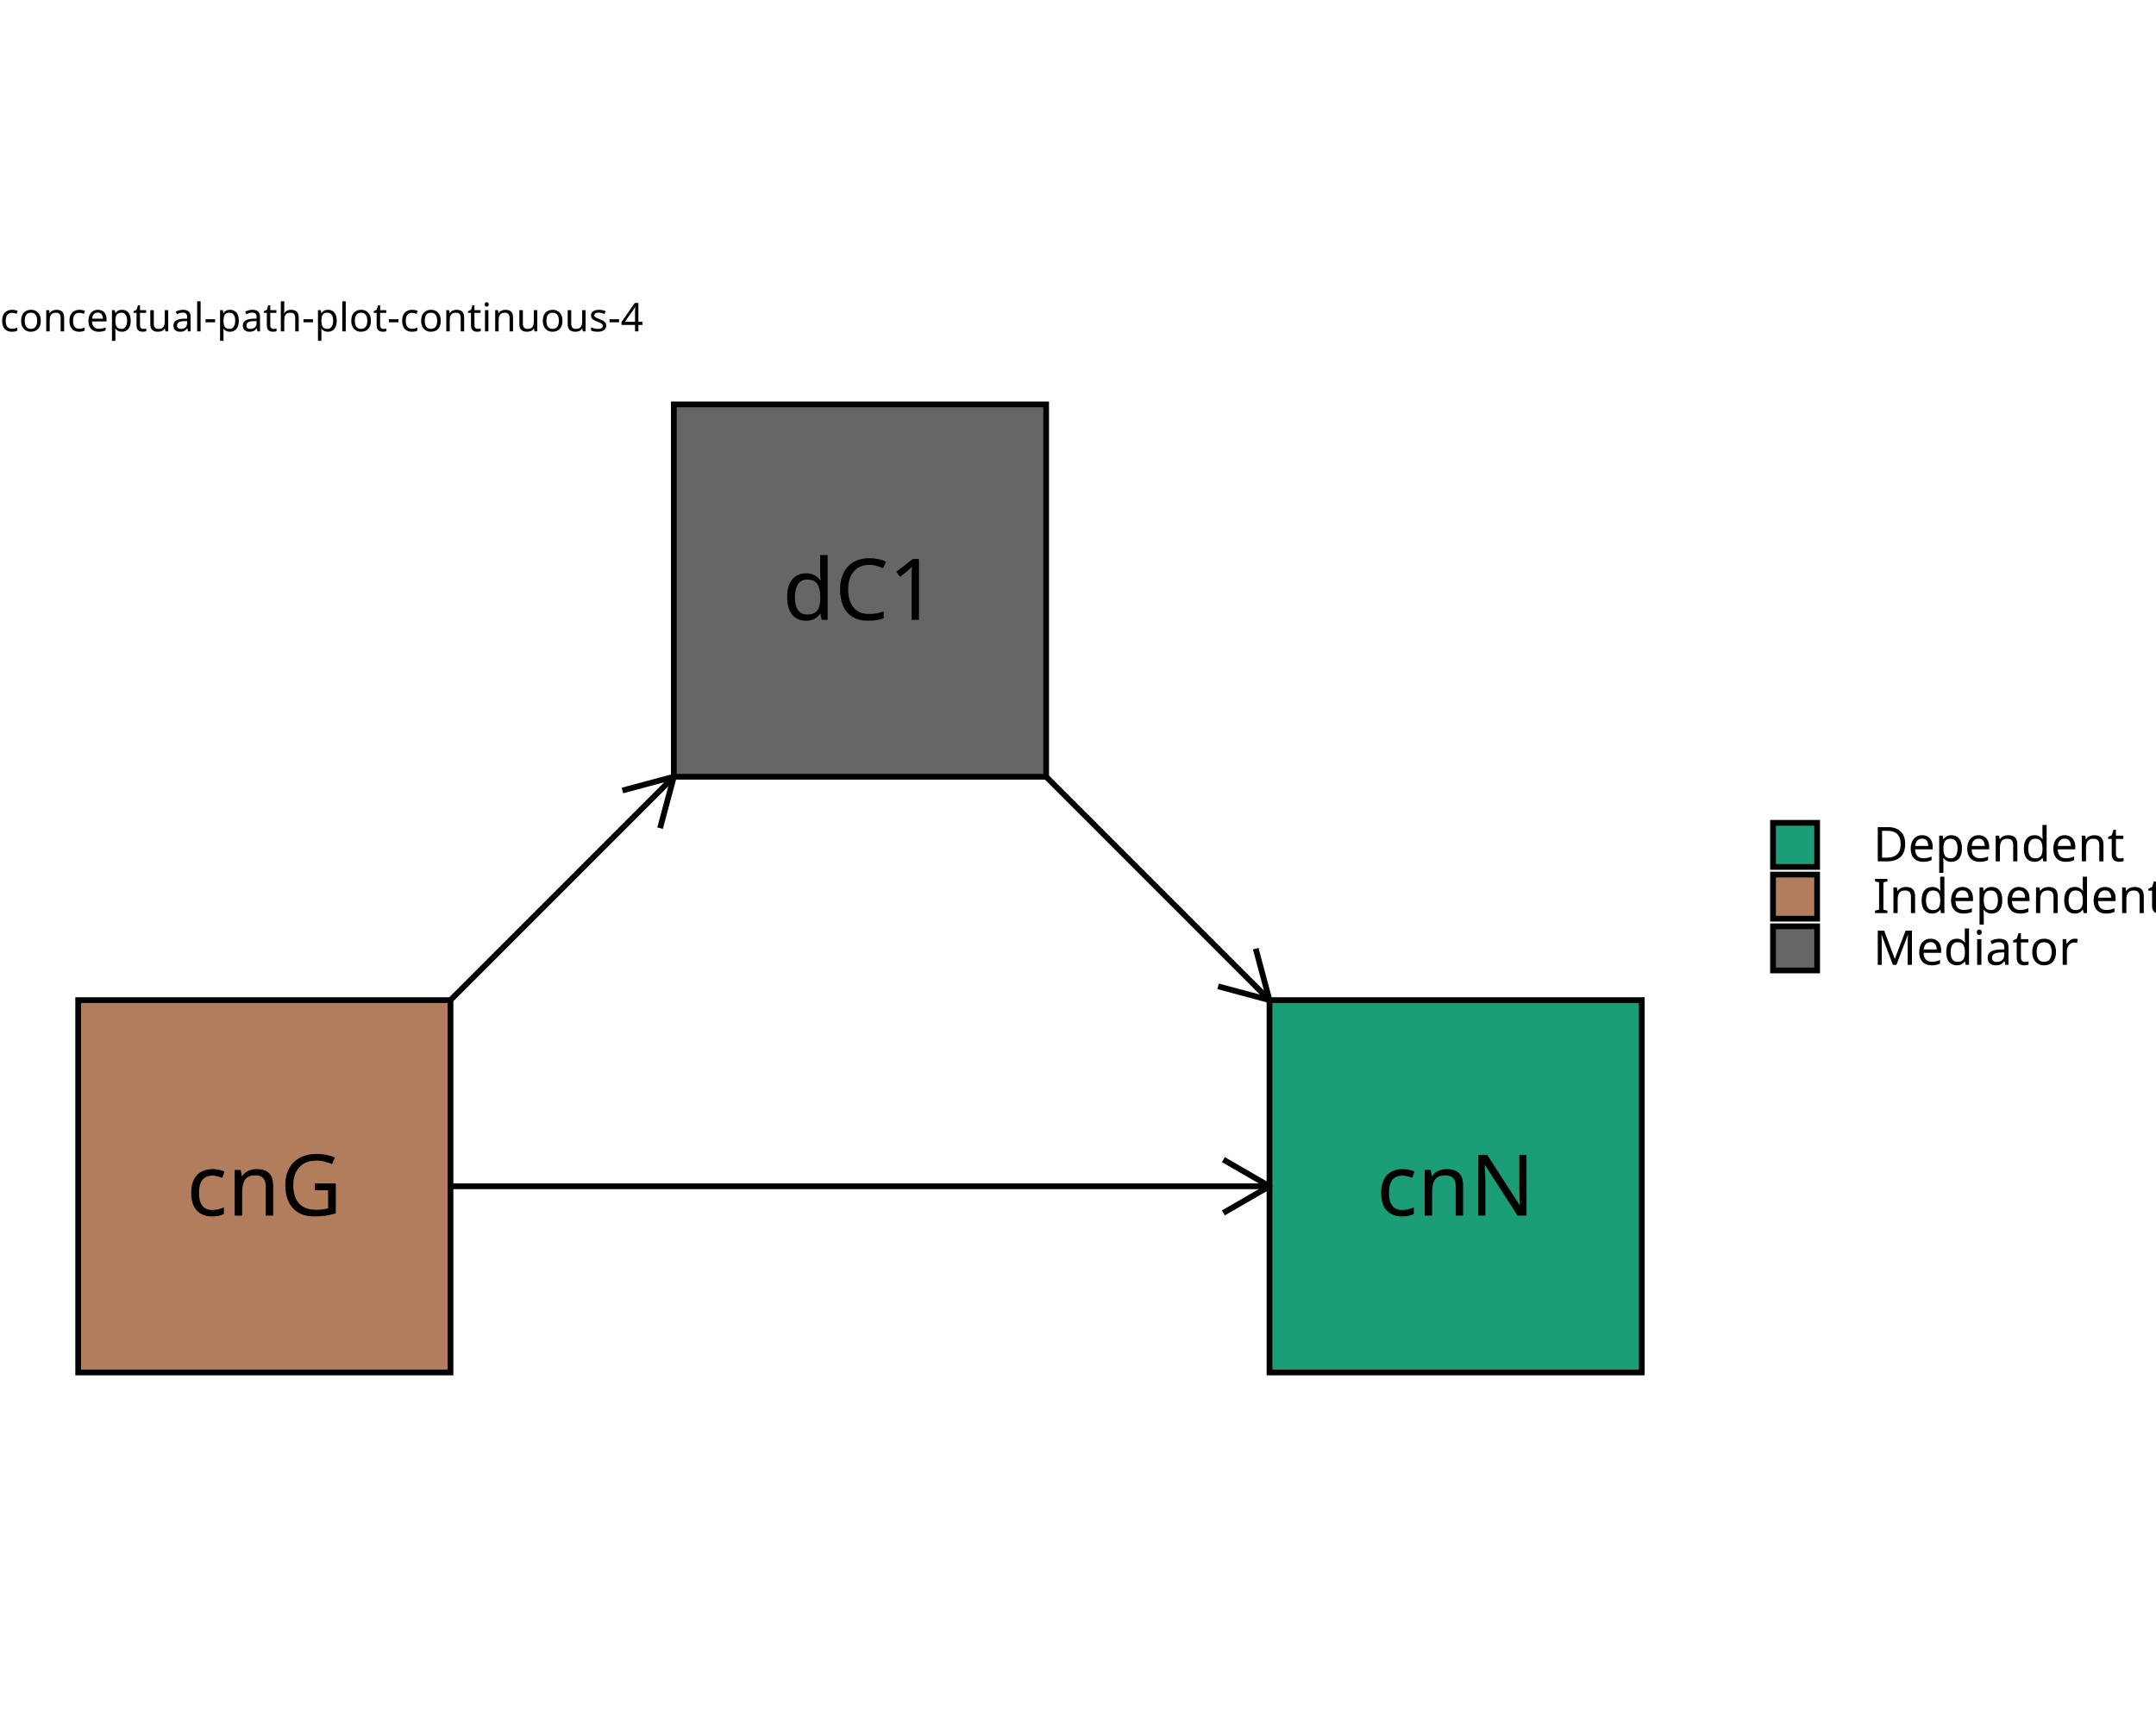
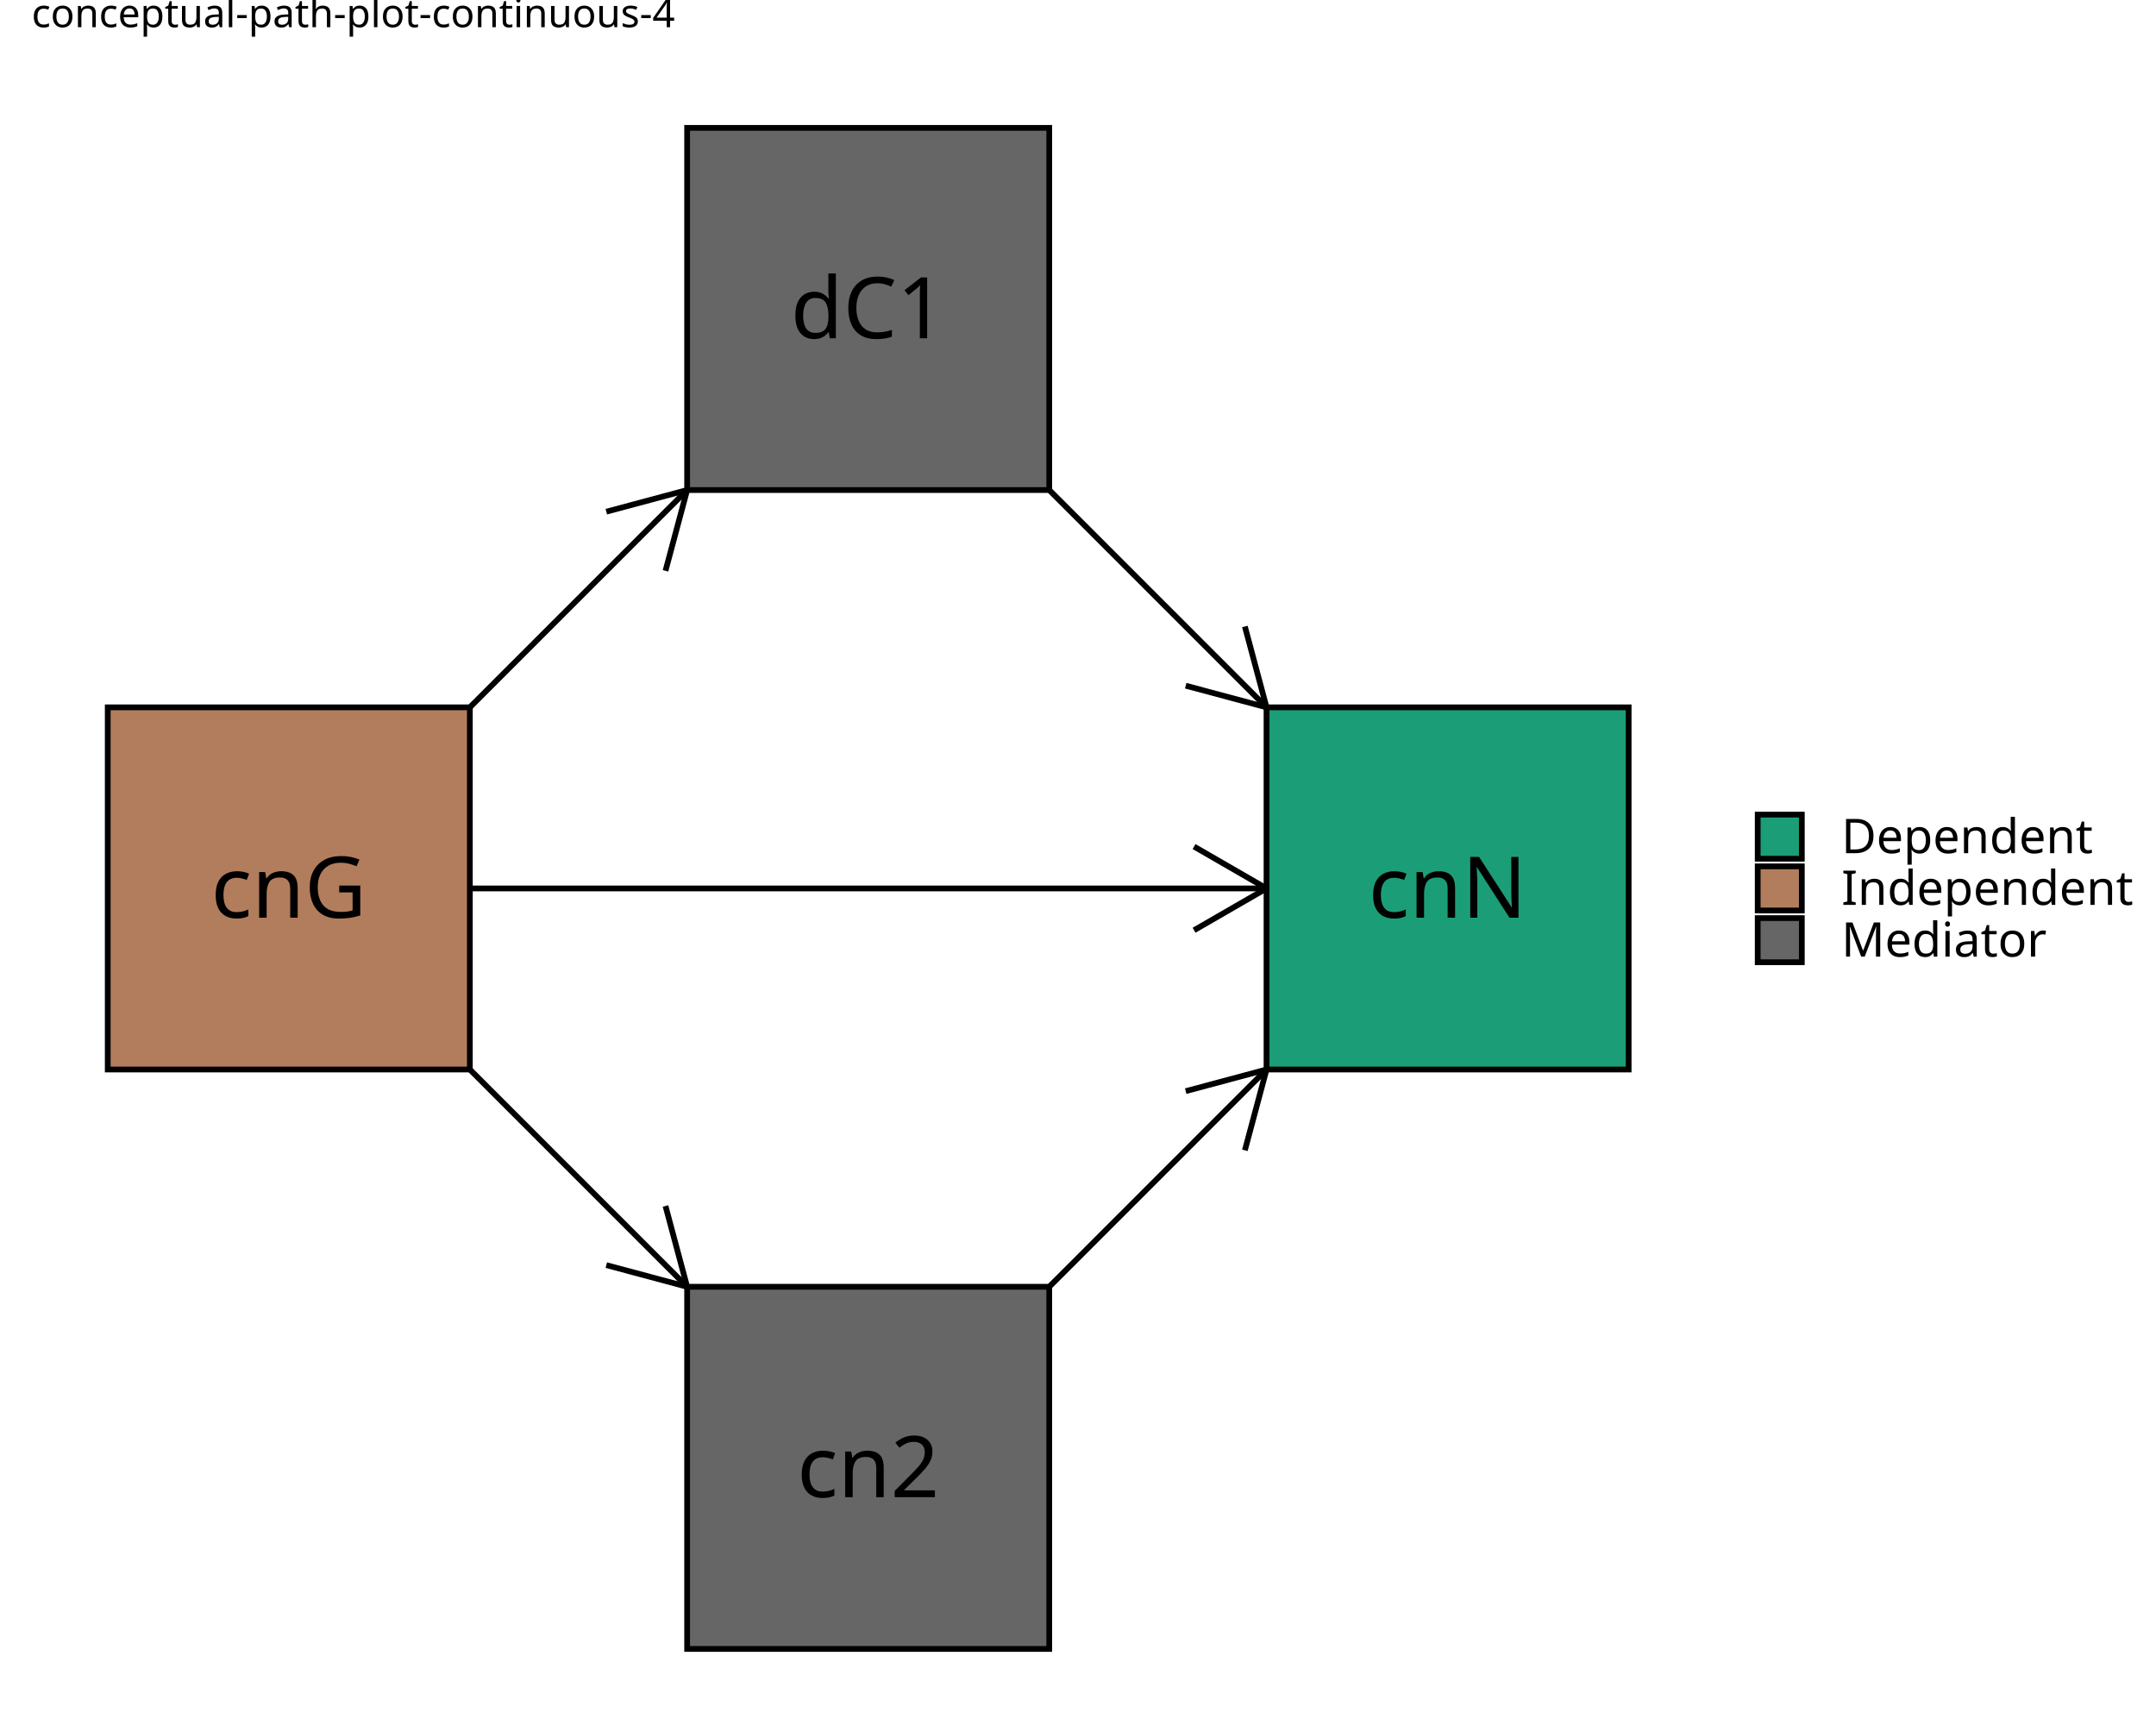
<svg xmlns="http://www.w3.org/2000/svg" class="svglite" data-engine-version="2.0" width="720.00pt" height="576.00pt" viewBox="0 0 720.00 576.00">
  <defs>
    <style type="text/css">
    .svglite line, .svglite polyline, .svglite polygon, .svglite path, .svglite rect, .svglite circle {
      fill: none;
      stroke: #000000;
      stroke-linecap: round;
      stroke-linejoin: round;
      stroke-miterlimit: 10.00;
    }
  </style>
  </defs>
  <rect width="100%" height="100%" style="stroke: none; fill: #FFFFFF;" />
  <defs>
    <clipPath id="cpMC4wMHw3MjAuMDB8MC4wMHw1NzYuMDA=">
      <rect x="0.00" y="0.00" width="720.00" height="576.00" />
    </clipPath>
  </defs>
  <g clip-path="url(#cpMC4wMHw3MjAuMDB8MC4wMHw1NzYuMDA=)">
</g>
  <defs>
-     <clipPath id="cpMC4wMHw3MjAuMDB8MTAxLjU2fDQ3NC40NA==">
-       <rect x="0.00" y="101.56" width="720.00" height="372.88" />
+     <clipPath id="cpMTAuNTh8NzA5LjQyfDAuMDB8NTc2LjAw">
+       <rect x="10.58" y="0.00" width="698.83" height="576.00" />
    </clipPath>
  </defs>
-   <g clip-path="url(#cpMC4wMHw3MjAuMDB8MTAxLjU2fDQ3NC40NA==)">
-     <rect x="0.00" y="101.56" width="720.00" height="372.88" style="stroke-width: 10.67; stroke: none;" />
+   <g clip-path="url(#cpMTAuNTh8NzA5LjQyfDAuMDB8NTc2LjAw)">
+     <rect x="10.58" y="0.00" width="698.83" height="576.00" style="stroke-width: 10.67; stroke: none;" />
  </g>
  <g clip-path="url(#cpMC4wMHw3MjAuMDB8MC4wMHw1NzYuMDA=)">
</g>
  <defs>
-     <clipPath id="cpMC4wMHw1NzQuMzl8MTE4Ljg3fDQ3NC40NA==">
-       <rect x="0.00" y="118.87" width="574.39" height="355.57" />
+     <clipPath id="cpMTAuNTh8NTY5LjI4fDE3LjMwfDU3Ni4wMA==">
+       <rect x="10.58" y="17.30" width="558.70" height="558.70" />
    </clipPath>
  </defs>
-   <g clip-path="url(#cpMC4wMHw1NzQuMzl8MTE4Ljg3fDQ3NC40NA==)">
-     <rect x="0.00" y="118.87" width="574.39" height="355.57" style="stroke-width: 10.67; stroke: none;" />
-     <rect x="26.11" y="333.95" width="124.33" height="124.33" style="stroke-width: 1.92; stroke-linecap: butt; stroke-linejoin: miter; fill: #B27D5D;" />
-     <rect x="423.95" y="333.95" width="124.33" height="124.33" style="stroke-width: 1.92; stroke-linecap: butt; stroke-linejoin: miter; fill: #1B9E77;" />
-     <rect x="225.03" y="135.03" width="124.33" height="124.33" style="stroke-width: 1.92; stroke-linecap: butt; stroke-linejoin: miter; fill: #666666;" />
-     <polyline points="150.43,396.11 152.57,396.11 156.59,396.11 160.61,396.11 164.62,396.11 168.64,396.11 172.66,396.11 176.68,396.11 180.70,396.11 184.72,396.11 188.74,396.11 192.76,396.11 196.77,396.11 200.79,396.11 204.81,396.11 208.83,396.11 212.85,396.11 216.87,396.11 220.89,396.11 224.90,396.11 228.92,396.11 232.94,396.11 236.96,396.11 240.98,396.11 245.00,396.11 249.02,396.11 253.03,396.11 257.05,396.11 261.07,396.11 265.09,396.11 269.11,396.11 273.13,396.11 277.15,396.11 281.16,396.11 285.18,396.11 289.20,396.11 293.22,396.11 297.24,396.11 301.26,396.11 305.28,396.11 309.29,396.11 313.31,396.11 317.33,396.11 321.35,396.11 325.37,396.11 329.39,396.11 333.41,396.11 337.43,396.11 341.44,396.11 345.46,396.11 349.48,396.11 353.50,396.11 357.52,396.11 361.54,396.11 365.56,396.11 369.57,396.11 373.59,396.11 377.61,396.11 381.63,396.11 385.65,396.11 389.67,396.11 393.69,396.11 397.70,396.11 401.72,396.11 405.74,396.11 409.76,396.11 413.78,396.11 417.80,396.11 421.82,396.11 423.95,396.11 " style="stroke-width: 1.92; stroke-linecap: butt;" />
-     <polyline points="408.55,405.00 423.95,396.11 408.55,387.22 " style="stroke-width: 1.92; stroke-linecap: butt;" />
-     <polyline points="150.43,333.95 150.56,333.82 152.57,331.81 154.58,329.81 156.59,327.80 158.60,325.79 160.61,323.78 162.62,321.77 164.62,319.76 166.63,317.75 168.64,315.74 170.65,313.73 172.66,311.72 174.67,309.71 176.68,307.70 178.69,305.69 180.70,303.68 182.71,301.68 184.72,299.67 186.73,297.66 188.74,295.65 190.75,293.64 192.76,291.63 194.76,289.62 196.77,287.61 198.78,285.60 200.79,283.59 202.80,281.58 204.81,279.57 206.82,277.56 208.83,275.55 210.84,273.54 212.85,271.54 214.86,269.53 216.87,267.52 218.88,265.51 220.89,263.50 222.89,261.49 224.90,259.48 225.03,259.35 " style="stroke-width: 1.92; stroke-linecap: butt;" />
-     <polyline points="220.43,276.53 225.03,259.35 207.86,263.96 " style="stroke-width: 1.92; stroke-linecap: butt;" />
-     <polyline points="349.36,259.35 349.48,259.48 351.49,261.49 353.50,263.50 355.51,265.51 357.52,267.52 359.53,269.53 361.54,271.54 363.55,273.54 365.56,275.55 367.56,277.56 369.57,279.57 371.58,281.58 373.59,283.59 375.60,285.60 377.61,287.61 379.62,289.62 381.63,291.63 383.64,293.64 385.65,295.65 387.66,297.66 389.67,299.67 391.68,301.68 393.69,303.68 395.70,305.69 397.70,307.70 399.71,309.71 401.72,311.72 403.73,313.73 405.74,315.74 407.75,317.75 409.76,319.76 411.77,321.77 413.78,323.78 415.79,325.79 417.80,327.80 419.81,329.81 421.82,331.81 423.83,333.82 423.95,333.95 " style="stroke-width: 1.92; stroke-linecap: butt;" />
-     <polyline points="406.78,329.35 423.95,333.95 419.35,316.78 " style="stroke-width: 1.92; stroke-linecap: butt;" />
-     <text x="88.27" y="405.90" text-anchor="middle" style="font-size: 28.45px; font-family: sans;" textLength="52.21px" lengthAdjust="spacingAndGlyphs">cnG</text>
-     <text x="486.11" y="405.90" text-anchor="middle" style="font-size: 28.45px; font-family: sans;" textLength="50.62px" lengthAdjust="spacingAndGlyphs">cnN</text>
-     <text x="287.19" y="206.98" text-anchor="middle" style="font-size: 28.45px; font-family: sans;" textLength="52.21px" lengthAdjust="spacingAndGlyphs">dC1</text>
+   <g clip-path="url(#cpMTAuNTh8NTY5LjI4fDE3LjMwfDU3Ni4wMA==)">
+     <rect x="10.58" y="17.30" width="558.70" height="558.70" style="stroke-width: 10.67; stroke: none;" />
+     <rect x="35.98" y="236.19" width="120.93" height="120.93" style="stroke-width: 1.92; stroke-linecap: butt; stroke-linejoin: miter; fill: #B27D5D;" />
+     <rect x="422.96" y="236.19" width="120.93" height="120.93" style="stroke-width: 1.92; stroke-linecap: butt; stroke-linejoin: miter; fill: #1B9E77;" />
+     <rect x="229.47" y="42.70" width="120.93" height="120.93" style="stroke-width: 1.92; stroke-linecap: butt; stroke-linejoin: miter; fill: #666666;" />
+     <rect x="229.47" y="429.67" width="120.93" height="120.93" style="stroke-width: 1.92; stroke-linecap: butt; stroke-linejoin: miter; fill: #666666;" />
+     <polyline points="156.91,296.65 158.99,296.65 162.89,296.65 166.80,296.65 170.71,296.65 174.62,296.65 178.53,296.65 182.44,296.65 186.35,296.65 190.26,296.65 194.17,296.65 198.07,296.65 201.98,296.65 205.89,296.65 209.80,296.65 213.71,296.65 217.62,296.65 221.53,296.65 225.44,296.65 229.35,296.65 233.25,296.65 237.16,296.65 241.07,296.65 244.98,296.65 248.89,296.65 252.80,296.65 256.71,296.65 260.62,296.65 264.52,296.65 268.43,296.65 272.34,296.65 276.25,296.65 280.16,296.65 284.07,296.65 287.98,296.65 291.89,296.65 295.80,296.65 299.70,296.65 303.61,296.65 307.52,296.65 311.43,296.65 315.34,296.65 319.25,296.65 323.16,296.65 327.07,296.65 330.98,296.65 334.88,296.65 338.79,296.65 342.70,296.65 346.61,296.65 350.52,296.65 354.43,296.65 358.34,296.65 362.25,296.65 366.15,296.65 370.06,296.65 373.97,296.65 377.88,296.65 381.79,296.65 385.70,296.65 389.61,296.65 393.52,296.65 397.43,296.65 401.33,296.65 405.24,296.65 409.15,296.65 413.06,296.65 416.97,296.65 420.88,296.65 422.96,296.65 " style="stroke-width: 1.92; stroke-linecap: butt;" />
+     <polyline points="398.76,310.62 422.96,296.65 398.76,282.68 " style="stroke-width: 1.92; stroke-linecap: butt;" />
+     <polyline points="156.91,236.19 157.03,236.06 158.99,234.11 160.94,232.16 162.89,230.20 164.85,228.25 166.80,226.29 168.76,224.34 170.71,222.38 172.67,220.43 174.62,218.48 176.58,216.52 178.53,214.57 180.48,212.61 182.44,210.66 184.39,208.70 186.35,206.75 188.30,204.79 190.26,202.84 192.21,200.89 194.17,198.93 196.12,196.98 198.07,195.02 200.03,193.07 201.98,191.11 203.94,189.16 205.89,187.20 207.85,185.25 209.80,183.30 211.76,181.34 213.71,179.39 215.66,177.43 217.62,175.48 219.57,173.52 221.53,171.57 223.48,169.61 225.44,167.66 227.39,165.71 229.35,163.75 229.47,163.63 " style="stroke-width: 1.92; stroke-linecap: butt;" />
+     <polyline points="222.24,190.61 229.47,163.63 202.48,170.86 " style="stroke-width: 1.92; stroke-linecap: butt;" />
+     <polyline points="156.91,357.12 157.03,357.24 158.99,359.19 160.94,361.15 162.89,363.10 164.85,365.06 166.80,367.01 168.76,368.97 170.71,370.92 172.67,372.87 174.62,374.83 176.58,376.78 178.53,378.74 180.48,380.69 182.44,382.65 184.39,384.60 186.35,386.56 188.30,388.51 190.26,390.46 192.21,392.42 194.17,394.37 196.12,396.33 198.07,398.28 200.03,400.24 201.98,402.19 203.94,404.15 205.89,406.10 207.85,408.05 209.80,410.01 211.76,411.96 213.71,413.92 215.66,415.87 217.62,417.83 219.57,419.78 221.53,421.74 223.48,423.69 225.44,425.64 227.39,427.60 229.35,429.55 229.47,429.67 " style="stroke-width: 1.92; stroke-linecap: butt;" />
+     <polyline points="202.48,422.44 229.47,429.67 222.24,402.69 " style="stroke-width: 1.92; stroke-linecap: butt;" />
+     <polyline points="350.40,163.63 350.52,163.75 352.47,165.71 354.43,167.66 356.38,169.61 358.34,171.57 360.29,173.52 362.25,175.48 364.20,177.43 366.15,179.39 368.11,181.34 370.06,183.30 372.02,185.25 373.97,187.20 375.93,189.16 377.88,191.11 379.84,193.07 381.79,195.02 383.74,196.98 385.70,198.93 387.65,200.89 389.61,202.84 391.56,204.79 393.52,206.75 395.47,208.70 397.43,210.66 399.38,212.61 401.33,214.57 403.29,216.52 405.24,218.48 407.20,220.43 409.15,222.38 411.11,224.34 413.06,226.29 415.02,228.25 416.97,230.20 418.92,232.16 420.88,234.11 422.83,236.06 422.96,236.19 " style="stroke-width: 1.92; stroke-linecap: butt;" />
+     <polyline points="395.97,228.96 422.96,236.19 415.73,209.20 " style="stroke-width: 1.92; stroke-linecap: butt;" />
+     <polyline points="350.40,429.67 350.52,429.55 352.47,427.60 354.43,425.64 356.38,423.69 358.34,421.74 360.29,419.78 362.25,417.83 364.20,415.87 366.15,413.92 368.11,411.96 370.06,410.01 372.02,408.05 373.97,406.10 375.93,404.15 377.88,402.19 379.84,400.24 381.79,398.28 383.74,396.33 385.70,394.37 387.65,392.42 389.61,390.46 391.56,388.51 393.52,386.56 395.47,384.60 397.43,382.65 399.38,380.69 401.33,378.74 403.29,376.78 405.24,374.83 407.20,372.87 409.15,370.92 411.11,368.97 413.06,367.01 415.02,365.06 416.97,363.10 418.92,361.15 420.88,359.19 422.83,357.24 422.96,357.12 " style="stroke-width: 1.92; stroke-linecap: butt;" />
+     <polyline points="415.73,384.10 422.96,357.12 395.97,364.35 " style="stroke-width: 1.92; stroke-linecap: butt;" />
+     <text x="96.44" y="306.44" text-anchor="middle" style="font-size: 28.45px; font-family: sans;" textLength="52.21px" lengthAdjust="spacingAndGlyphs">cnG</text>
+     <text x="483.42" y="306.44" text-anchor="middle" style="font-size: 28.45px; font-family: sans;" textLength="50.62px" lengthAdjust="spacingAndGlyphs">cnN</text>
+     <text x="289.93" y="112.95" text-anchor="middle" style="font-size: 28.45px; font-family: sans;" textLength="52.21px" lengthAdjust="spacingAndGlyphs">dC1</text>
+     <text x="289.93" y="499.93" text-anchor="middle" style="font-size: 28.45px; font-family: sans;" textLength="45.89px" lengthAdjust="spacingAndGlyphs">cn2</text>
  </g>
  <g clip-path="url(#cpMC4wMHw3MjAuMDB8MC4wMHw1NzYuMDA=)">
-     <rect x="585.34" y="262.51" width="134.66" height="68.28" style="stroke-width: 10.67; stroke: none;" />
-     <rect x="592.10" y="274.75" width="14.73" height="14.73" style="stroke-width: 1.92; stroke-linecap: butt; stroke-linejoin: miter; fill: #1B9E77;" />
-     <rect x="592.10" y="292.03" width="14.73" height="14.73" style="stroke-width: 1.92; stroke-linecap: butt; stroke-linejoin: miter; fill: #B27D5D;" />
-     <rect x="592.10" y="309.31" width="14.73" height="14.73" style="stroke-width: 1.92; stroke-linecap: butt; stroke-linejoin: miter; fill: #666666;" />
-     <text x="625.54" y="287.62" style="font-size: 16.00px; font-family: sans;" textLength="78.30px" lengthAdjust="spacingAndGlyphs">Dependent</text>
-     <text x="625.54" y="304.90" style="font-size: 16.00px; font-family: sans;" textLength="88.98px" lengthAdjust="spacingAndGlyphs">Independent</text>
-     <text x="625.54" y="322.18" style="font-size: 16.00px; font-family: sans;" textLength="62.26px" lengthAdjust="spacingAndGlyphs">Mediator</text>
-     <text x="0.00" y="110.65" style="font-size: 13.20px; font-family: sans;" textLength="199.62px" lengthAdjust="spacingAndGlyphs">conceptual-path-plot-continuous-4</text>
+     <rect x="580.24" y="265.25" width="129.18" height="62.80" style="stroke-width: 10.67; stroke: none;" />
+     <rect x="586.99" y="272.01" width="14.73" height="14.73" style="stroke-width: 1.92; stroke-linecap: butt; stroke-linejoin: miter; fill: #1B9E77;" />
+     <rect x="586.99" y="289.29" width="14.73" height="14.73" style="stroke-width: 1.92; stroke-linecap: butt; stroke-linejoin: miter; fill: #B27D5D;" />
+     <rect x="586.99" y="306.57" width="14.73" height="14.73" style="stroke-width: 1.92; stroke-linecap: butt; stroke-linejoin: miter; fill: #666666;" />
+     <text x="614.95" y="284.88" style="font-size: 16.00px; font-family: sans;" textLength="78.30px" lengthAdjust="spacingAndGlyphs">Dependent</text>
+     <text x="614.95" y="302.16" style="font-size: 16.00px; font-family: sans;" textLength="88.98px" lengthAdjust="spacingAndGlyphs">Independent</text>
+     <text x="614.95" y="319.44" style="font-size: 16.00px; font-family: sans;" textLength="62.26px" lengthAdjust="spacingAndGlyphs">Mediator</text>
+     <text x="10.58" y="9.08" style="font-size: 13.20px; font-family: sans;" textLength="199.62px" lengthAdjust="spacingAndGlyphs">conceptual-path-plot-continuous-4</text>
  </g>
</svg>
